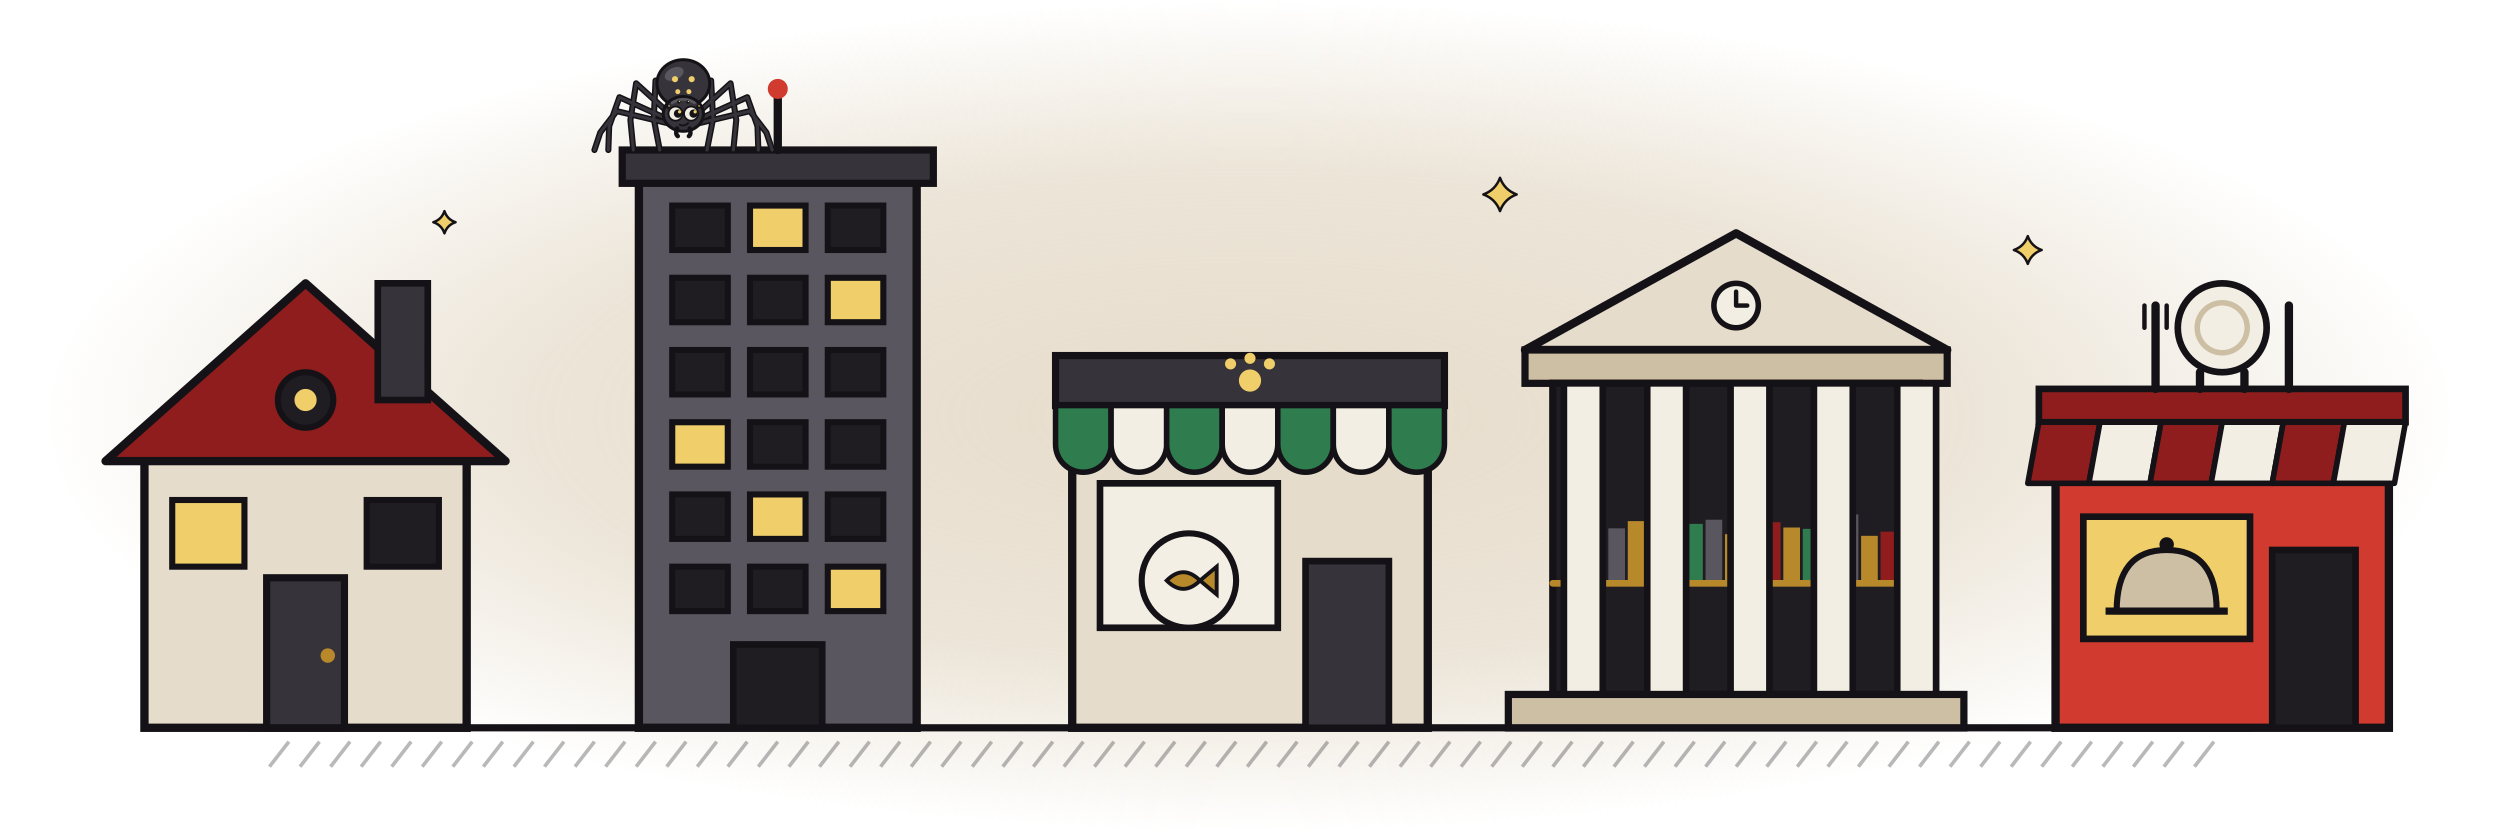
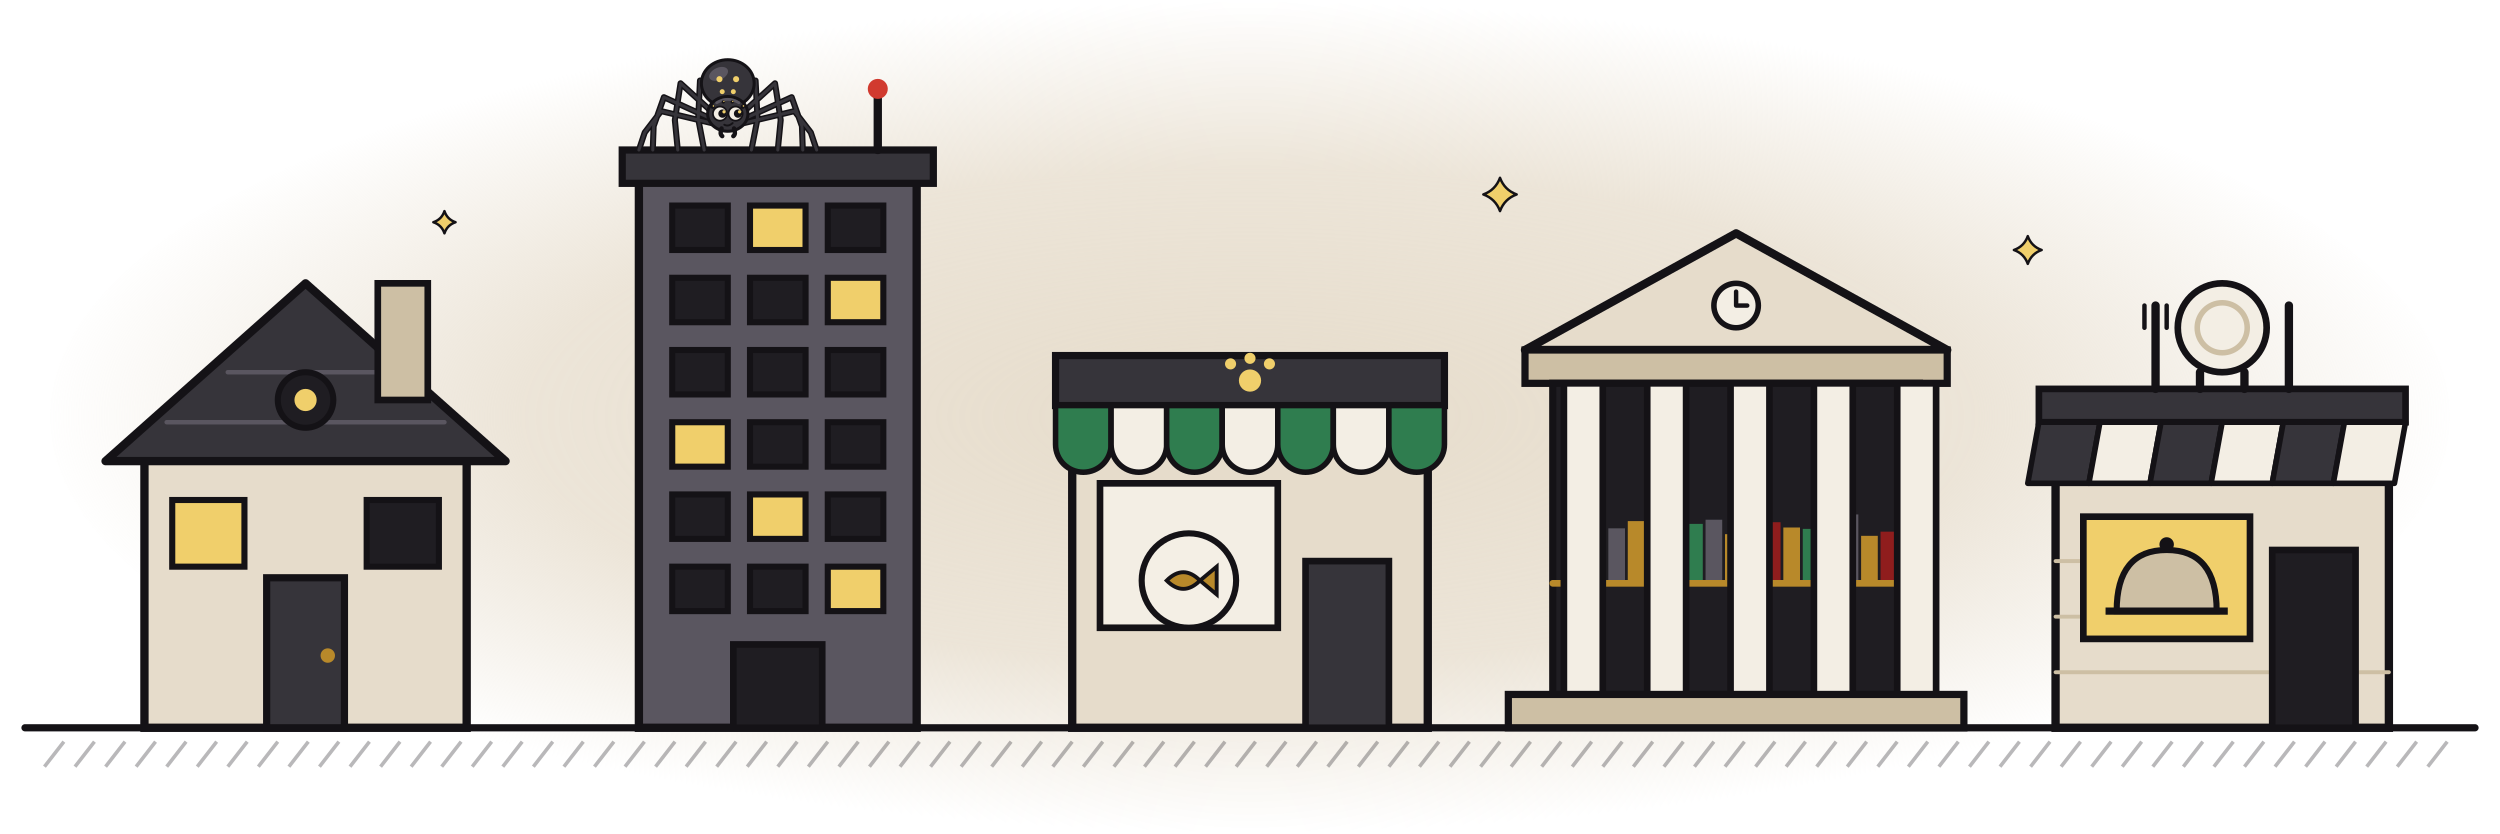
<svg xmlns="http://www.w3.org/2000/svg" viewBox="0 0 900 300" role="img" aria-label="Five tiny locations: a house, an office, a pet store, a library and a restaurant">
  <defs>
    <radialGradient id="chs-glow" cx="50%" cy="50%" r="50%">
      <stop offset="0" stop-color="#e6dccb" />
      <stop offset=".6" stop-color="#e6dccb" stop-opacity=".75" />
      <stop offset="1" stop-color="#e6dccb" stop-opacity="0" />
    </radialGradient>
  </defs>
  <ellipse cx="450" cy="150" rx="432" ry="150" fill="url(#chs-glow)" />
-   <path d="M90 262H810" stroke="#141216" stroke-width="2.6" stroke-linecap="round" />
-   <path d="M104 267l-7 9M115 267l-7 9M126 267l-7 9M137 267l-7 9M148 267l-7 9M159 267l-7 9M170 267l-7 9M181 267l-7 9M192 267l-7 9M203 267l-7 9M214 267l-7 9M225 267l-7 9M236 267l-7 9M247 267l-7 9M258 267l-7 9M269 267l-7 9M280 267l-7 9M291 267l-7 9M302 267l-7 9M313 267l-7 9M324 267l-7 9M335 267l-7 9M346 267l-7 9M357 267l-7 9M368 267l-7 9M379 267l-7 9M390 267l-7 9M401 267l-7 9M412 267l-7 9M423 267l-7 9M434 267l-7 9M445 267l-7 9M456 267l-7 9M467 267l-7 9M478 267l-7 9M489 267l-7 9M500 267l-7 9M511 267l-7 9M522 267l-7 9M533 267l-7 9M544 267l-7 9M555 267l-7 9M566 267l-7 9M577 267l-7 9M588 267l-7 9M599 267l-7 9M610 267l-7 9M621 267l-7 9M632 267l-7 9M643 267l-7 9M654 267l-7 9M665 267l-7 9M676 267l-7 9M687 267l-7 9M698 267l-7 9M709 267l-7 9M720 267l-7 9M731 267l-7 9M742 267l-7 9M753 267l-7 9M764 267l-7 9M775 267l-7 9M786 267l-7 9M797 267l-7 9" stroke="#141216" stroke-width="1.3" opacity=".3" />
+   <path d="M9 262H891" stroke="#141216" stroke-width="2.6" stroke-linecap="round" />
+   <path d="M23 267l-7 9M34 267l-7 9M45 267l-7 9M56 267l-7 9M67 267l-7 9M78 267l-7 9M89 267l-7 9M100 267l-7 9M111 267l-7 9M122 267l-7 9M133 267l-7 9M144 267l-7 9M155 267l-7 9M166 267l-7 9M177 267l-7 9M188 267l-7 9M199 267l-7 9M210 267l-7 9M221 267l-7 9M232 267l-7 9M243 267l-7 9M254 267l-7 9M265 267l-7 9M276 267l-7 9M287 267l-7 9M298 267l-7 9M309 267l-7 9M320 267l-7 9M331 267l-7 9M342 267l-7 9M353 267l-7 9M364 267l-7 9M375 267l-7 9M386 267l-7 9M397 267l-7 9M408 267l-7 9M419 267l-7 9M430 267l-7 9M441 267l-7 9M452 267l-7 9M463 267l-7 9M474 267l-7 9M485 267l-7 9M496 267l-7 9M507 267l-7 9M518 267l-7 9M529 267l-7 9M540 267l-7 9M551 267l-7 9M562 267l-7 9M573 267l-7 9M584 267l-7 9M595 267l-7 9M606 267l-7 9M617 267l-7 9M628 267l-7 9M639 267l-7 9M650 267l-7 9M661 267l-7 9M672 267l-7 9M683 267l-7 9M694 267l-7 9M705 267l-7 9M716 267l-7 9M727 267l-7 9M738 267l-7 9M749 267l-7 9M760 267l-7 9M771 267l-7 9M782 267l-7 9M793 267l-7 9M804 267l-7 9M815 267l-7 9M826 267l-7 9M837 267l-7 9M848 267l-7 9M859 267l-7 9M870 267l-7 9M881 267l-7 9" stroke="#141216" stroke-width="1.3" opacity=".3" />
  <rect x="52" y="162" width="116" height="100" fill="#e6dccb" stroke="#141216" stroke-width="3" />
-   <path d="M38 166L110 102L182 166Z" fill="#8f1d1d" stroke="#141216" stroke-width="3" stroke-linejoin="round" />
-   <rect x="136" y="102" width="18" height="42" fill="#36343a" stroke="#141216" stroke-width="2.4" />
+   <path d="M38 166L110 102L182 166Z" fill="#36343a" stroke="#141216" stroke-width="3" stroke-linejoin="round" />
+   <path d="M60 152H160M82 134H138" stroke="#5a5660" stroke-width="1.6" fill="none" stroke-linecap="round" stroke-linejoin="round" />
+   <rect x="136" y="102" width="18" height="42" fill="#cdbfa4" stroke="#141216" stroke-width="2.4" />
  <rect x="96" y="208" width="28" height="54" fill="#36343a" stroke="#141216" stroke-width="2.6" />
  <circle cx="118" cy="236" r="2.6" fill="#b8892a" />
  <rect x="62" y="180" width="26" height="24" fill="#f0cf6b" stroke="#141216" stroke-width="2.2" />
  <rect x="132" y="180" width="26" height="24" fill="#1f1d22" stroke="#141216" stroke-width="2.2" />
  <circle cx="110" cy="144" r="10" fill="#1f1d22" stroke="#141216" stroke-width="2.2" />
  <circle cx="110" cy="144" r="4" fill="#f0cf6b" />
  <rect x="230" y="62" width="100" height="200" fill="#5a5660" stroke="#141216" stroke-width="3" />
  <rect x="224" y="54" width="112" height="12" fill="#36343a" stroke="#141216" stroke-width="2.6" />
  <rect x="242" y="74" width="20" height="16" fill="#1f1d22" stroke="#141216" stroke-width="2.2" />
  <rect x="270" y="74" width="20" height="16" fill="#f0cf6b" stroke="#141216" stroke-width="2.2" />
  <rect x="298" y="74" width="20" height="16" fill="#1f1d22" stroke="#141216" stroke-width="2.2" />
  <rect x="242" y="100" width="20" height="16" fill="#1f1d22" stroke="#141216" stroke-width="2.2" />
  <rect x="270" y="100" width="20" height="16" fill="#1f1d22" stroke="#141216" stroke-width="2.2" />
  <rect x="298" y="100" width="20" height="16" fill="#f0cf6b" stroke="#141216" stroke-width="2.2" />
  <rect x="242" y="126" width="20" height="16" fill="#1f1d22" stroke="#141216" stroke-width="2.2" />
  <rect x="270" y="126" width="20" height="16" fill="#1f1d22" stroke="#141216" stroke-width="2.2" />
  <rect x="298" y="126" width="20" height="16" fill="#1f1d22" stroke="#141216" stroke-width="2.2" />
  <rect x="242" y="152" width="20" height="16" fill="#f0cf6b" stroke="#141216" stroke-width="2.2" />
  <rect x="270" y="152" width="20" height="16" fill="#1f1d22" stroke="#141216" stroke-width="2.2" />
  <rect x="298" y="152" width="20" height="16" fill="#1f1d22" stroke="#141216" stroke-width="2.2" />
  <rect x="242" y="178" width="20" height="16" fill="#1f1d22" stroke="#141216" stroke-width="2.2" />
  <rect x="270" y="178" width="20" height="16" fill="#f0cf6b" stroke="#141216" stroke-width="2.2" />
  <rect x="298" y="178" width="20" height="16" fill="#1f1d22" stroke="#141216" stroke-width="2.2" />
  <rect x="242" y="204" width="20" height="16" fill="#1f1d22" stroke="#141216" stroke-width="2.2" />
  <rect x="270" y="204" width="20" height="16" fill="#1f1d22" stroke="#141216" stroke-width="2.2" />
  <rect x="298" y="204" width="20" height="16" fill="#f0cf6b" stroke="#141216" stroke-width="2.2" />
  <rect x="264" y="232" width="32" height="30" fill="#1f1d22" stroke="#141216" stroke-width="2.4" />
-   <path d="M280 54v-20" stroke="#141216" stroke-width="3" fill="none" stroke-linecap="round" stroke-linejoin="round" />
-   <circle cx="280" cy="32" r="3.6" fill="#d13a2f" />
+   <path d="M316 54v-20" stroke="#141216" stroke-width="3" fill="none" stroke-linecap="round" stroke-linejoin="round" />
+   <circle cx="316" cy="32" r="3.6" fill="#d13a2f" />
  <rect x="386" y="142" width="128" height="120" fill="#e6dccb" stroke="#141216" stroke-width="3" />
  <rect x="380" y="128" width="140" height="18" fill="#36343a" stroke="#141216" stroke-width="2.6" />
  <path d="M380 146h20v14a10 10 0 0 1 -20 0z" fill="#2f7d4f" stroke="#141216" stroke-width="2" />
  <path d="M400 146h20v14a10 10 0 0 1 -20 0z" fill="#f3eee4" stroke="#141216" stroke-width="2" />
  <path d="M420 146h20v14a10 10 0 0 1 -20 0z" fill="#2f7d4f" stroke="#141216" stroke-width="2" />
  <path d="M440 146h20v14a10 10 0 0 1 -20 0z" fill="#f3eee4" stroke="#141216" stroke-width="2" />
  <path d="M460 146h20v14a10 10 0 0 1 -20 0z" fill="#2f7d4f" stroke="#141216" stroke-width="2" />
  <path d="M480 146h20v14a10 10 0 0 1 -20 0z" fill="#f3eee4" stroke="#141216" stroke-width="2" />
  <path d="M500 146h20v14a10 10 0 0 1 -20 0z" fill="#2f7d4f" stroke="#141216" stroke-width="2" />
  <rect x="396" y="174" width="64" height="52" fill="#f3eee4" stroke="#141216" stroke-width="2.4" />
  <circle cx="428" cy="209" r="17" fill="#f3eee4" fill-opacity=".8" stroke="#141216" stroke-width="2.2" />
  <path d="M420 209q6 -6 12 0q-6 6 -12 0zM432 209l6 -5v10z" fill="#b8892a" stroke="#141216" stroke-width="1.4" />
  <rect x="470" y="202" width="30" height="60" fill="#36343a" stroke="#141216" stroke-width="2.4" />
  <path d="M440 152q0 -10 8 -10q8 0 8 10" fill="none" stroke="#141216" stroke-width="0" />
  <circle cx="450" cy="137" r="4" fill="#f0cf6b" />
  <circle cx="443" cy="131" r="2" fill="#f0cf6b" />
  <circle cx="450" cy="129" r="2" fill="#f0cf6b" />
  <circle cx="457" cy="131" r="2" fill="#f0cf6b" />
  <path d="M549 126L625 84L701 126Z" fill="#e6dccb" stroke="#141216" stroke-width="3" stroke-linejoin="round" />
  <rect x="549" y="126" width="152" height="12" fill="#cdbfa4" stroke="#141216" stroke-width="2.6" />
  <rect x="559" y="138" width="132" height="112" fill="#1f1d22" stroke="#141216" stroke-width="2.6" />
  <rect x="565" y="191.6" width="6" height="18.4" fill="#2f7d4f" />
  <rect x="572" y="185.3" width="6" height="24.7" fill="#5a5660" />
  <rect x="579" y="190.2" width="6" height="19.8" fill="#5a5660" />
  <rect x="586" y="187.6" width="6" height="22.4" fill="#b8892a" />
  <rect x="593" y="193.7" width="6" height="16.3" fill="#5a5660" />
  <rect x="600" y="192.4" width="6" height="17.6" fill="#5a5660" />
  <rect x="607" y="188.6" width="6" height="21.4" fill="#2f7d4f" />
  <rect x="614" y="187.1" width="6" height="22.9" fill="#5a5660" />
  <rect x="621" y="192.3" width="6" height="17.7" fill="#b8892a" />
  <rect x="628" y="191.2" width="6" height="18.8" fill="#b8892a" />
  <rect x="635" y="188" width="6" height="22" fill="#8f1d1d" />
  <rect x="642" y="189.9" width="6" height="20.1" fill="#b8892a" />
  <rect x="649" y="190.4" width="6" height="19.6" fill="#2f7d4f" />
  <rect x="656" y="186.2" width="6" height="23.8" fill="#5a5660" />
  <rect x="663" y="185.2" width="6" height="24.8" fill="#5a5660" />
  <rect x="670" y="192.9" width="6" height="17.1" fill="#b8892a" />
  <rect x="677" y="191.4" width="6" height="18.6" fill="#8f1d1d" />
  <rect x="684" y="192.2" width="6" height="17.8" fill="#b8892a" />
  <path d="M559 210h132" stroke="#b8892a" stroke-width="2.4" fill="none" stroke-linecap="round" stroke-linejoin="round" />
  <rect x="563" y="138" width="14" height="112" fill="#f3eee4" stroke="#141216" stroke-width="2.4" />
  <rect x="593" y="138" width="14" height="112" fill="#f3eee4" stroke="#141216" stroke-width="2.4" />
  <rect x="623" y="138" width="14" height="112" fill="#f3eee4" stroke="#141216" stroke-width="2.4" />
  <rect x="653" y="138" width="14" height="112" fill="#f3eee4" stroke="#141216" stroke-width="2.4" />
  <rect x="683" y="138" width="14" height="112" fill="#f3eee4" stroke="#141216" stroke-width="2.4" />
  <rect x="543" y="250" width="164" height="12" fill="#cdbfa4" stroke="#141216" stroke-width="2.6" />
  <circle cx="625" cy="110" r="8" fill="#f3eee4" stroke="#141216" stroke-width="2" />
  <path d="M625 110v-5M625 110h4" stroke="#141216" stroke-width="1.6" fill="none" stroke-linecap="round" stroke-linejoin="round" />
-   <rect x="740" y="144" width="120" height="118" fill="#d13a2f" stroke="#141216" stroke-width="3" />
-   <rect x="734" y="140" width="132" height="12" fill="#8f1d1d" stroke="#141216" stroke-width="2.4" />
-   <path d="M734 152h22l-4 22h-22z" fill="#8f1d1d" stroke="#141216" stroke-width="2" stroke-linejoin="round" />
+   <rect x="740" y="144" width="120" height="118" fill="#e6dccb" stroke="#141216" stroke-width="3" />
+   <path d="M740 242h120M740 222h52M740 202h10" stroke="#cdbfa4" stroke-width="1.4" fill="none" stroke-linecap="round" stroke-linejoin="round" />
+   <rect x="734" y="140" width="132" height="12" fill="#36343a" stroke="#141216" stroke-width="2.4" />
+   <path d="M734 152h22l-4 22h-22z" fill="#36343a" stroke="#141216" stroke-width="2" stroke-linejoin="round" />
  <path d="M756 152h22l-4 22h-22z" fill="#f3eee4" stroke="#141216" stroke-width="2" stroke-linejoin="round" />
-   <path d="M778 152h22l-4 22h-22z" fill="#8f1d1d" stroke="#141216" stroke-width="2" stroke-linejoin="round" />
+   <path d="M778 152h22l-4 22h-22z" fill="#36343a" stroke="#141216" stroke-width="2" stroke-linejoin="round" />
  <path d="M800 152h22l-4 22h-22z" fill="#f3eee4" stroke="#141216" stroke-width="2" stroke-linejoin="round" />
-   <path d="M822 152h22l-4 22h-22z" fill="#8f1d1d" stroke="#141216" stroke-width="2" stroke-linejoin="round" />
+   <path d="M822 152h22l-4 22h-22z" fill="#36343a" stroke="#141216" stroke-width="2" stroke-linejoin="round" />
  <path d="M844 152h22l-4 22h-22z" fill="#f3eee4" stroke="#141216" stroke-width="2" stroke-linejoin="round" />
  <rect x="750" y="186" width="60" height="44" fill="#f0cf6b" stroke="#141216" stroke-width="2.4" />
  <path d="M762 220q0 -22 18 -22t18 22z" fill="#cdbfa4" stroke="#141216" stroke-width="2.2" />
  <circle cx="780" cy="196" r="2.6" fill="#141216" />
  <path d="M758 220h44" stroke="#141216" stroke-width="2.6" />
  <rect x="818" y="198" width="30" height="64" fill="#1f1d22" stroke="#141216" stroke-width="2.4" />
  <path d="M792 140v-6M808 140v-6" stroke="#141216" stroke-width="3" fill="none" stroke-linecap="round" stroke-linejoin="round" />
  <circle cx="800" cy="118" r="16" fill="#f3eee4" stroke="#141216" stroke-width="2.4" />
  <circle cx="800" cy="118" r="9" fill="none" stroke="#cdbfa4" stroke-width="2" />
  <path d="M776 110V140M824 110V140" stroke="#141216" stroke-width="3" fill="none" stroke-linecap="round" stroke-linejoin="round" />
  <path d="M772 110v8M780 110v8" stroke="#141216" stroke-width="1.6" fill="none" stroke-linecap="round" stroke-linejoin="round" />
-   <g transform="translate(246 41) scale(0.5 0.5)">
+   <g transform="translate(262 41) scale(0.5 0.5)">
    <path d="M9 -6L20 -24L21.4 3.5L17 26M12 -2L34 -22L38.1 4.4L36 26M13 3L46 -12L53.4 8.9L54 26M10 7L48 -2L59.8 13.4L64 26M-9 -6L-20 -24L-21.3 3.5L-17 26M-12 -2L-34 -22L-38.1 4.4L-36 26M-13 3L-46 -12L-53.4 8.9L-54 26M-10 7L-48 -2L-59.8 13.4L-64 26" stroke="#141216" stroke-width="4.4" fill="none" stroke-linecap="round" stroke-linejoin="round" />
    <path d="M9 -6L20 -24L21.4 3.5L17 26M12 -2L34 -22L38.1 4.4L36 26M13 3L46 -12L53.4 8.9L54 26M10 7L48 -2L59.8 13.4L64 26M-9 -6L-20 -24L-21.3 3.5L-17 26M-12 -2L-34 -22L-38.1 4.4L-36 26M-13 3L-46 -12L-53.4 8.9L-54 26M-10 7L-48 -2L-59.8 13.4L-64 26" stroke="#36343a" stroke-width="2.2" fill="none" stroke-linecap="round" stroke-linejoin="round" />
    <ellipse cx="0" cy="-22" rx="19" ry="17" fill="#36343a" stroke="#141216" stroke-width="2.2" />
    <ellipse cx="-6.6" cy="-28.8" rx="7.2" ry="4.4" fill="#5a5660" transform="rotate(-25 -6.6 -28.8)" />
    <g fill="#f0cf6b">
      <circle cx="-6" cy="-25" r="2.2" />
      <circle cx="6" cy="-25" r="2.2" />
      <circle cx="-4" cy="-16" r="1.8" />
      <circle cx="4" cy="-16" r="1.8" />
    </g>
    <ellipse cx="0" cy="0" rx="14.5" ry="12.5" fill="#36343a" stroke="#141216" stroke-width="2.2" />
    <path d="M-8 -8q8 -5 16 0" stroke="#5a5660" stroke-width="2" fill="none" stroke-linecap="round" />
    <path d="M-4.5 10.5q-1.5 4 0.5 5.5M4.5 10.5q1.5 4 -0.5 5.5" stroke="#141216" stroke-width="3.2" fill="none" stroke-linecap="round" />
    <circle cx="-10.8" cy="-5.2" r="1.6" fill="#141216" />
    <circle cx="-10.3" cy="-5.7" r="0.6" fill="#f0cf6b" />
    <circle cx="10.8" cy="-5.2" r="1.6" fill="#141216" />
    <circle cx="11.3" cy="-5.7" r="0.6" fill="#f0cf6b" />
    <circle cx="-3.2" cy="-8.6" r="1.2" fill="#141216" />
    <circle cx="-2.8" cy="-9" r="0.5" fill="#f0cf6b" />
    <circle cx="3.2" cy="-8.6" r="1.2" fill="#141216" />
    <circle cx="3.6" cy="-9" r="0.5" fill="#f0cf6b" />
    <circle cx="-5.6" cy="-0.2" r="5.1" fill="#f3eee4" stroke="#141216" stroke-width="1.3" />
    <circle cx="-3.8" cy="-0.2" r="3" fill="#141216" />
    <circle cx="-2.7" cy="-1.5" r="1.2" fill="#f0cf6b" />
    <circle cx="5.6" cy="-0.2" r="5.1" fill="#f3eee4" stroke="#141216" stroke-width="1.3" />
    <circle cx="7.4" cy="-0.2" r="3" fill="#141216" />
    <circle cx="8.5" cy="-1.5" r="1.2" fill="#f0cf6b" />
    <path d="M-2.5 7.8q3 1.6 6-1.2" stroke="#141216" stroke-width="1.4" fill="none" stroke-linecap="round" />
  </g>
  <path d="M540 64Q541.6 68.4 546 70Q541.6 71.6 540 76Q538.4 71.6 534 70Q538.4 68.4 540 64z" fill="#f0cf6b" stroke="#141216" stroke-width="0.9" stroke-linejoin="round" />
  <path d="M160 76Q161 79 164 80Q161 81 160 84Q159 81 156 80Q159 79 160 76z" fill="#f0cf6b" stroke="#141216" stroke-width="0.9" stroke-linejoin="round" />
  <path d="M730 85Q731.3 88.7 735 90Q731.3 91.3 730 95Q728.7 91.3 725 90Q728.7 88.7 730 85z" fill="#f0cf6b" stroke="#141216" stroke-width="0.9" stroke-linejoin="round" />
</svg>
